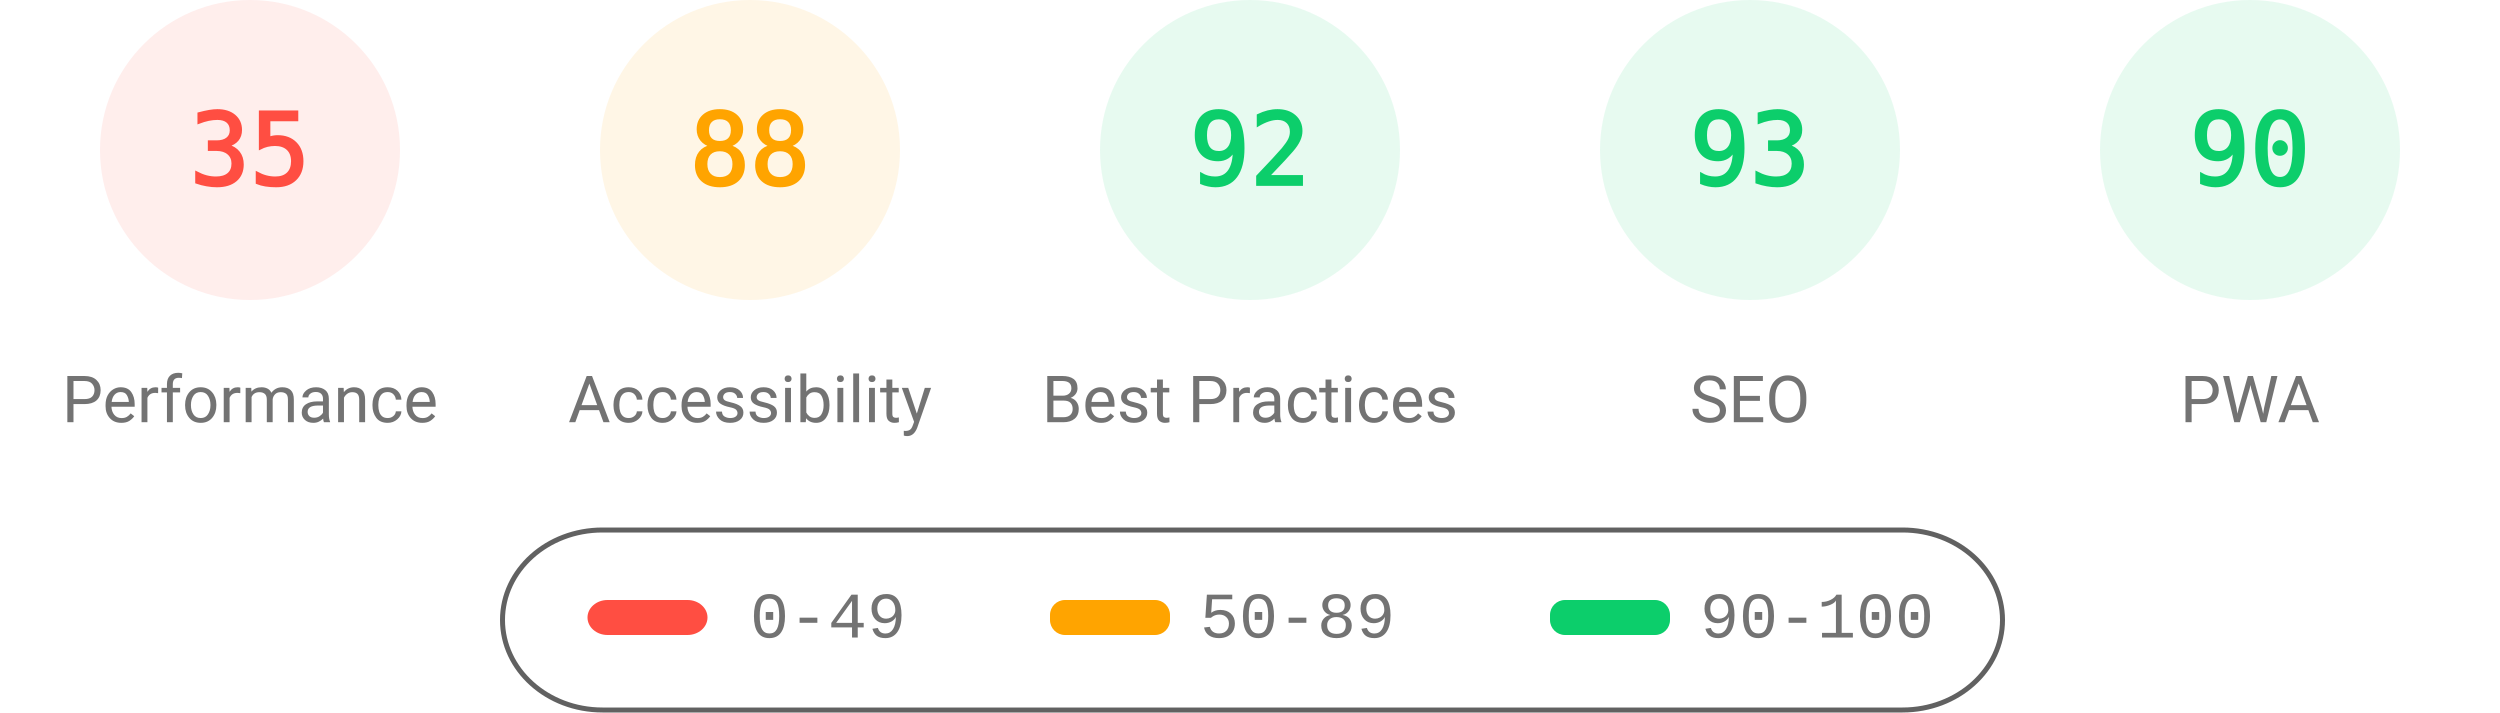
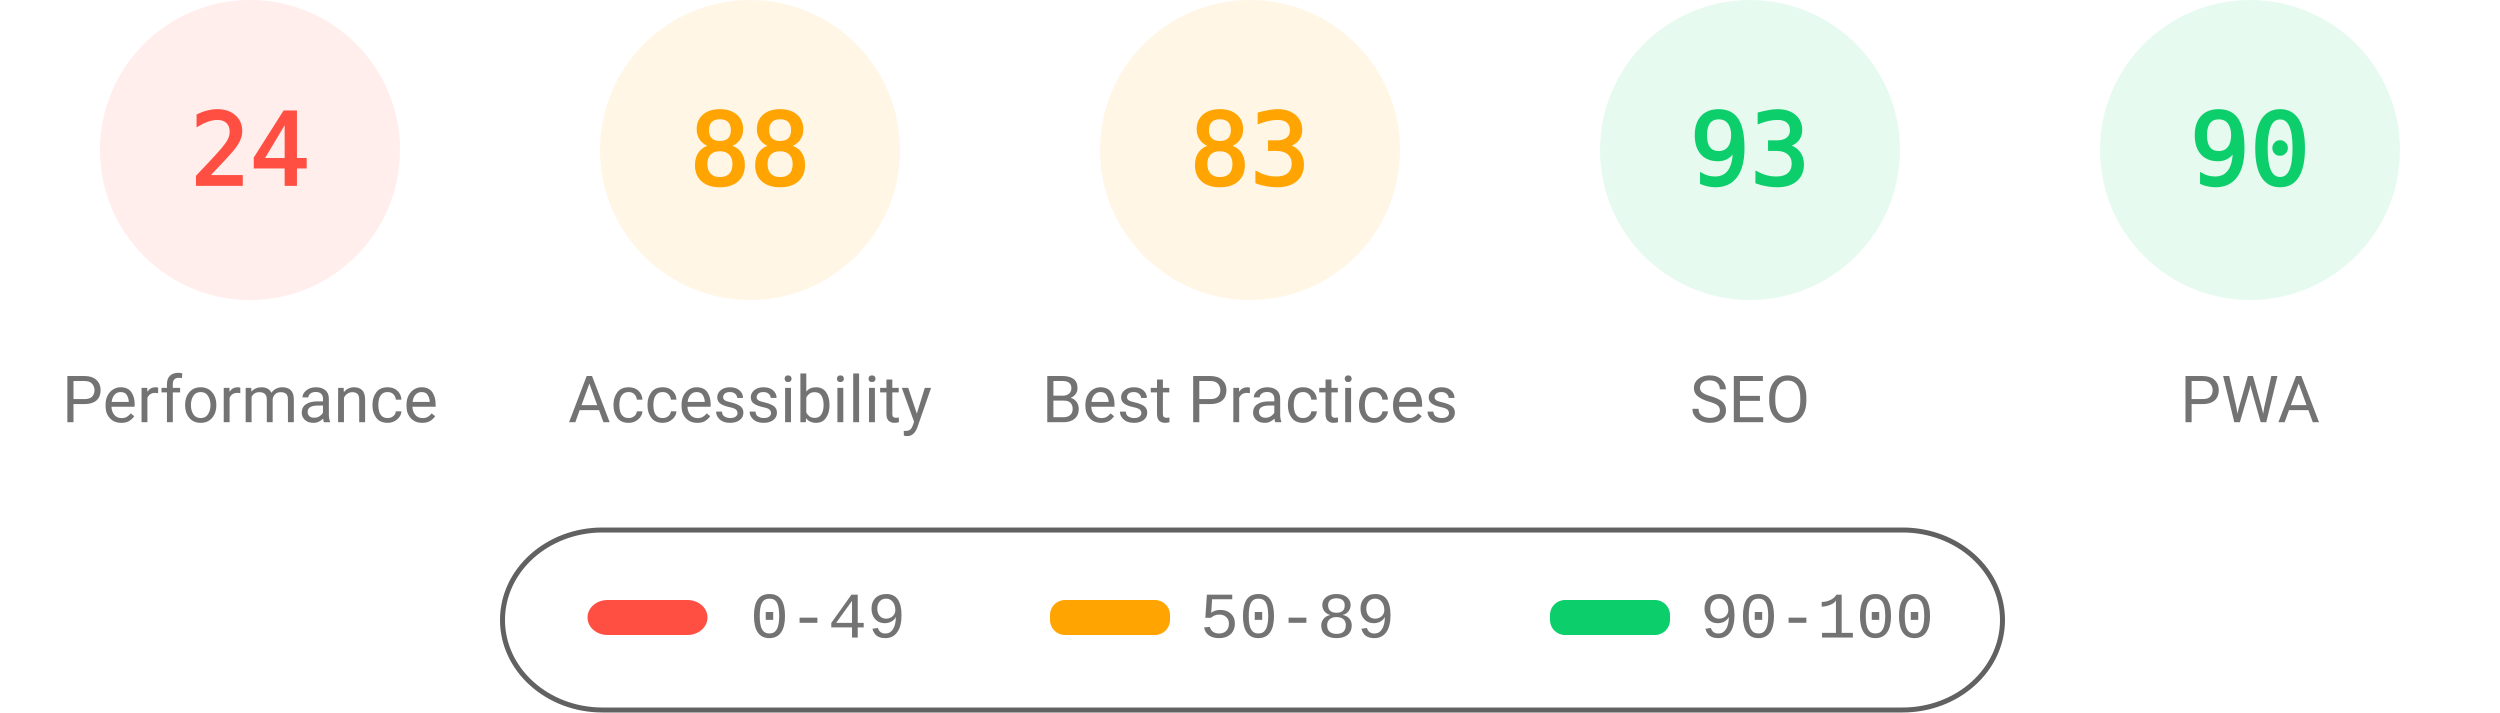
<svg xmlns="http://www.w3.org/2000/svg" fill="none" width="1000" height="285">
  <style>.gauge-base{opacity:.1}.gauge-arc{fill:none;animation-delay:250ms;stroke-linecap:round;transform:rotate(-90deg);transform-origin:100px 60px;animation:load-gauge 1s ease forwards}.guage-text{font-size:40px;font-family:monospace;text-align:center}.guage-red{color:#ff4e42;fill:#ff4e42;stroke:#ff4e42}.guage-orange{color:#ffa400;fill:#ffa400;stroke:#ffa400}.guage-green{color:#0cce6b;fill:#0cce6b;stroke:#0cce6b}.guage-undefined{color:#5c5c5c;fill:#5c5c5c;stroke:#5c5c5c}.guage-title{color:#737373;fill:#737373;stroke:none;font-size:26px;line-height:26px;font-family:Roboto,Halvetica,Arial,sans-serif}@keyframes load-gauge{from{stroke-dasharray:0 352.858}}</style>
  <svg class="guage-div guage-perf guage-red" viewBox="0 0 200 200" width="200" height="200">
    <circle class="gauge-base" r="56" cx="100" cy="60" stroke-width="8" />
-     <circle class="gauge-arc guage-arc-1" r="56" cx="100" cy="60" stroke-width="8" style="stroke-dasharray:123.15,351.858" />
-     <text class="guage-text" x="100" y="60" alignment-baseline="central" dominant-baseline="central" text-anchor="middle">35</text>
+     <circle class="gauge-arc guage-arc-1" r="56" cx="100" cy="60" stroke-width="8" style="stroke-dasharray:84.446,351.858" />
+     <text class="guage-text" x="100" y="60" alignment-baseline="central" dominant-baseline="central" text-anchor="middle">24</text>
    <text class="guage-title" x="100" y="160" alignment-baseline="central" dominant-baseline="central" text-anchor="middle">Performance</text>
  </svg>
  <svg class="guage-div guage-acc guage-orange" viewBox="0 0 200 200" width="200" height="200" x="200">
    <circle class="gauge-base" r="56" cx="100" cy="60" stroke-width="8" />
    <circle class="gauge-arc guage-arc-2" r="56" cx="100" cy="60" stroke-width="8" style="stroke-dasharray:309.635,351.858" />
    <text class="guage-text" x="100" y="60" alignment-baseline="central" dominant-baseline="central" text-anchor="middle">88</text>
    <text class="guage-title" x="100" y="160" alignment-baseline="central" dominant-baseline="central" text-anchor="middle">Accessibility</text>
  </svg>
-   <svg class="guage-div guage-best guage-green" viewBox="0 0 200 200" width="200" height="200" x="400">
+   <svg class="guage-div guage-best guage-orange" viewBox="0 0 200 200" width="200" height="200" x="400">
    <circle class="gauge-base" r="56" cx="100" cy="60" stroke-width="8" />
-     <circle class="gauge-arc guage-arc-3" r="56" cx="100" cy="60" stroke-width="8" style="stroke-dasharray:323.709,351.858" />
-     <text class="guage-text" x="100" y="60" alignment-baseline="central" dominant-baseline="central" text-anchor="middle">92</text>
+     <circle class="gauge-arc guage-arc-3" r="56" cx="100" cy="60" stroke-width="8" style="stroke-dasharray:292.042,351.858" />
+     <text class="guage-text" x="100" y="60" alignment-baseline="central" dominant-baseline="central" text-anchor="middle">83</text>
    <text class="guage-title" x="100" y="160" alignment-baseline="central" dominant-baseline="central" text-anchor="middle">Best Practices</text>
  </svg>
  <svg class="guage-div guage-seo guage-green" viewBox="0 0 200 200" width="200" height="200" x="600">
    <circle class="gauge-base" r="56" cx="100" cy="60" stroke-width="8" />
    <circle class="gauge-arc guage-arc-4" r="56" cx="100" cy="60" stroke-width="8" style="stroke-dasharray:327.228,351.858" />
    <text class="guage-text" x="100" y="60" alignment-baseline="central" dominant-baseline="central" text-anchor="middle">93</text>
    <text class="guage-title" x="100" y="160" alignment-baseline="central" dominant-baseline="central" text-anchor="middle">SEO</text>
  </svg>
  <svg class="guage-div guage-pwa guage-green" viewBox="0 0 200 200" width="200" height="200" x="800">
    <circle class="gauge-base" r="56" cx="100" cy="60" stroke-width="8" />
    <circle class="gauge-arc guage-arc-4" r="56" cx="100" cy="60" stroke-width="8" style="stroke-dasharray:316.672,351.858" />
    <text class="guage-text" x="100" y="60" alignment-baseline="central" dominant-baseline="central" text-anchor="middle">90</text>
    <text class="guage-title" x="100" y="160" alignment-baseline="central" dominant-baseline="central" text-anchor="middle">PWA</text>
  </svg>
  <svg width="604" height="76" x="200" y="210">
    <path fill="none" id="canvas_background" d="M-1-1h604v80H-1z" />
    <rect fill-opacity="0" stroke="#616161" stroke-width="2" rx="40" id="svg_2" height="72" width="600" y="2" x="1" fill="#000" />
    <rect stroke="#000" rx="8" id="svg_3" height="14" width="48" y="30" x="35" stroke-opacity="null" stroke-width="0" fill="#ff4e42" />
    <rect stroke="#000" rx="6" id="svg_4" height="14" width="48" y="30" x="220" stroke-opacity="null" stroke-width="0" fill="#ffa400" />
    <rect stroke="#000" rx="6" id="svg_5" height="14" width="48" y="30" x="420" stroke-opacity="null" stroke-width="0" fill="#0cce6b" />
    <text xml:space="preserve" text-anchor="start" font-family="'Courier New', Courier, monospace" font-size="26" id="svg_6" y="45" x="100" stroke-opacity="null" stroke-width="0" stroke="#000" fill="#737373">0-49</text>
    <text xml:space="preserve" text-anchor="start" font-family="'Courier New', Courier, monospace" font-size="26" id="svg_7" y="45" x="280" stroke-opacity="null" stroke-width="0" stroke="#000" fill="#737373">50-89</text>
    <text xml:space="preserve" text-anchor="start" font-family="'Courier New', Courier, monospace" font-size="26" id="svg_8" y="45" x="480" stroke-opacity="null" stroke-width="0" stroke="#000" fill="#737373">90-100</text>
  </svg>
</svg>
